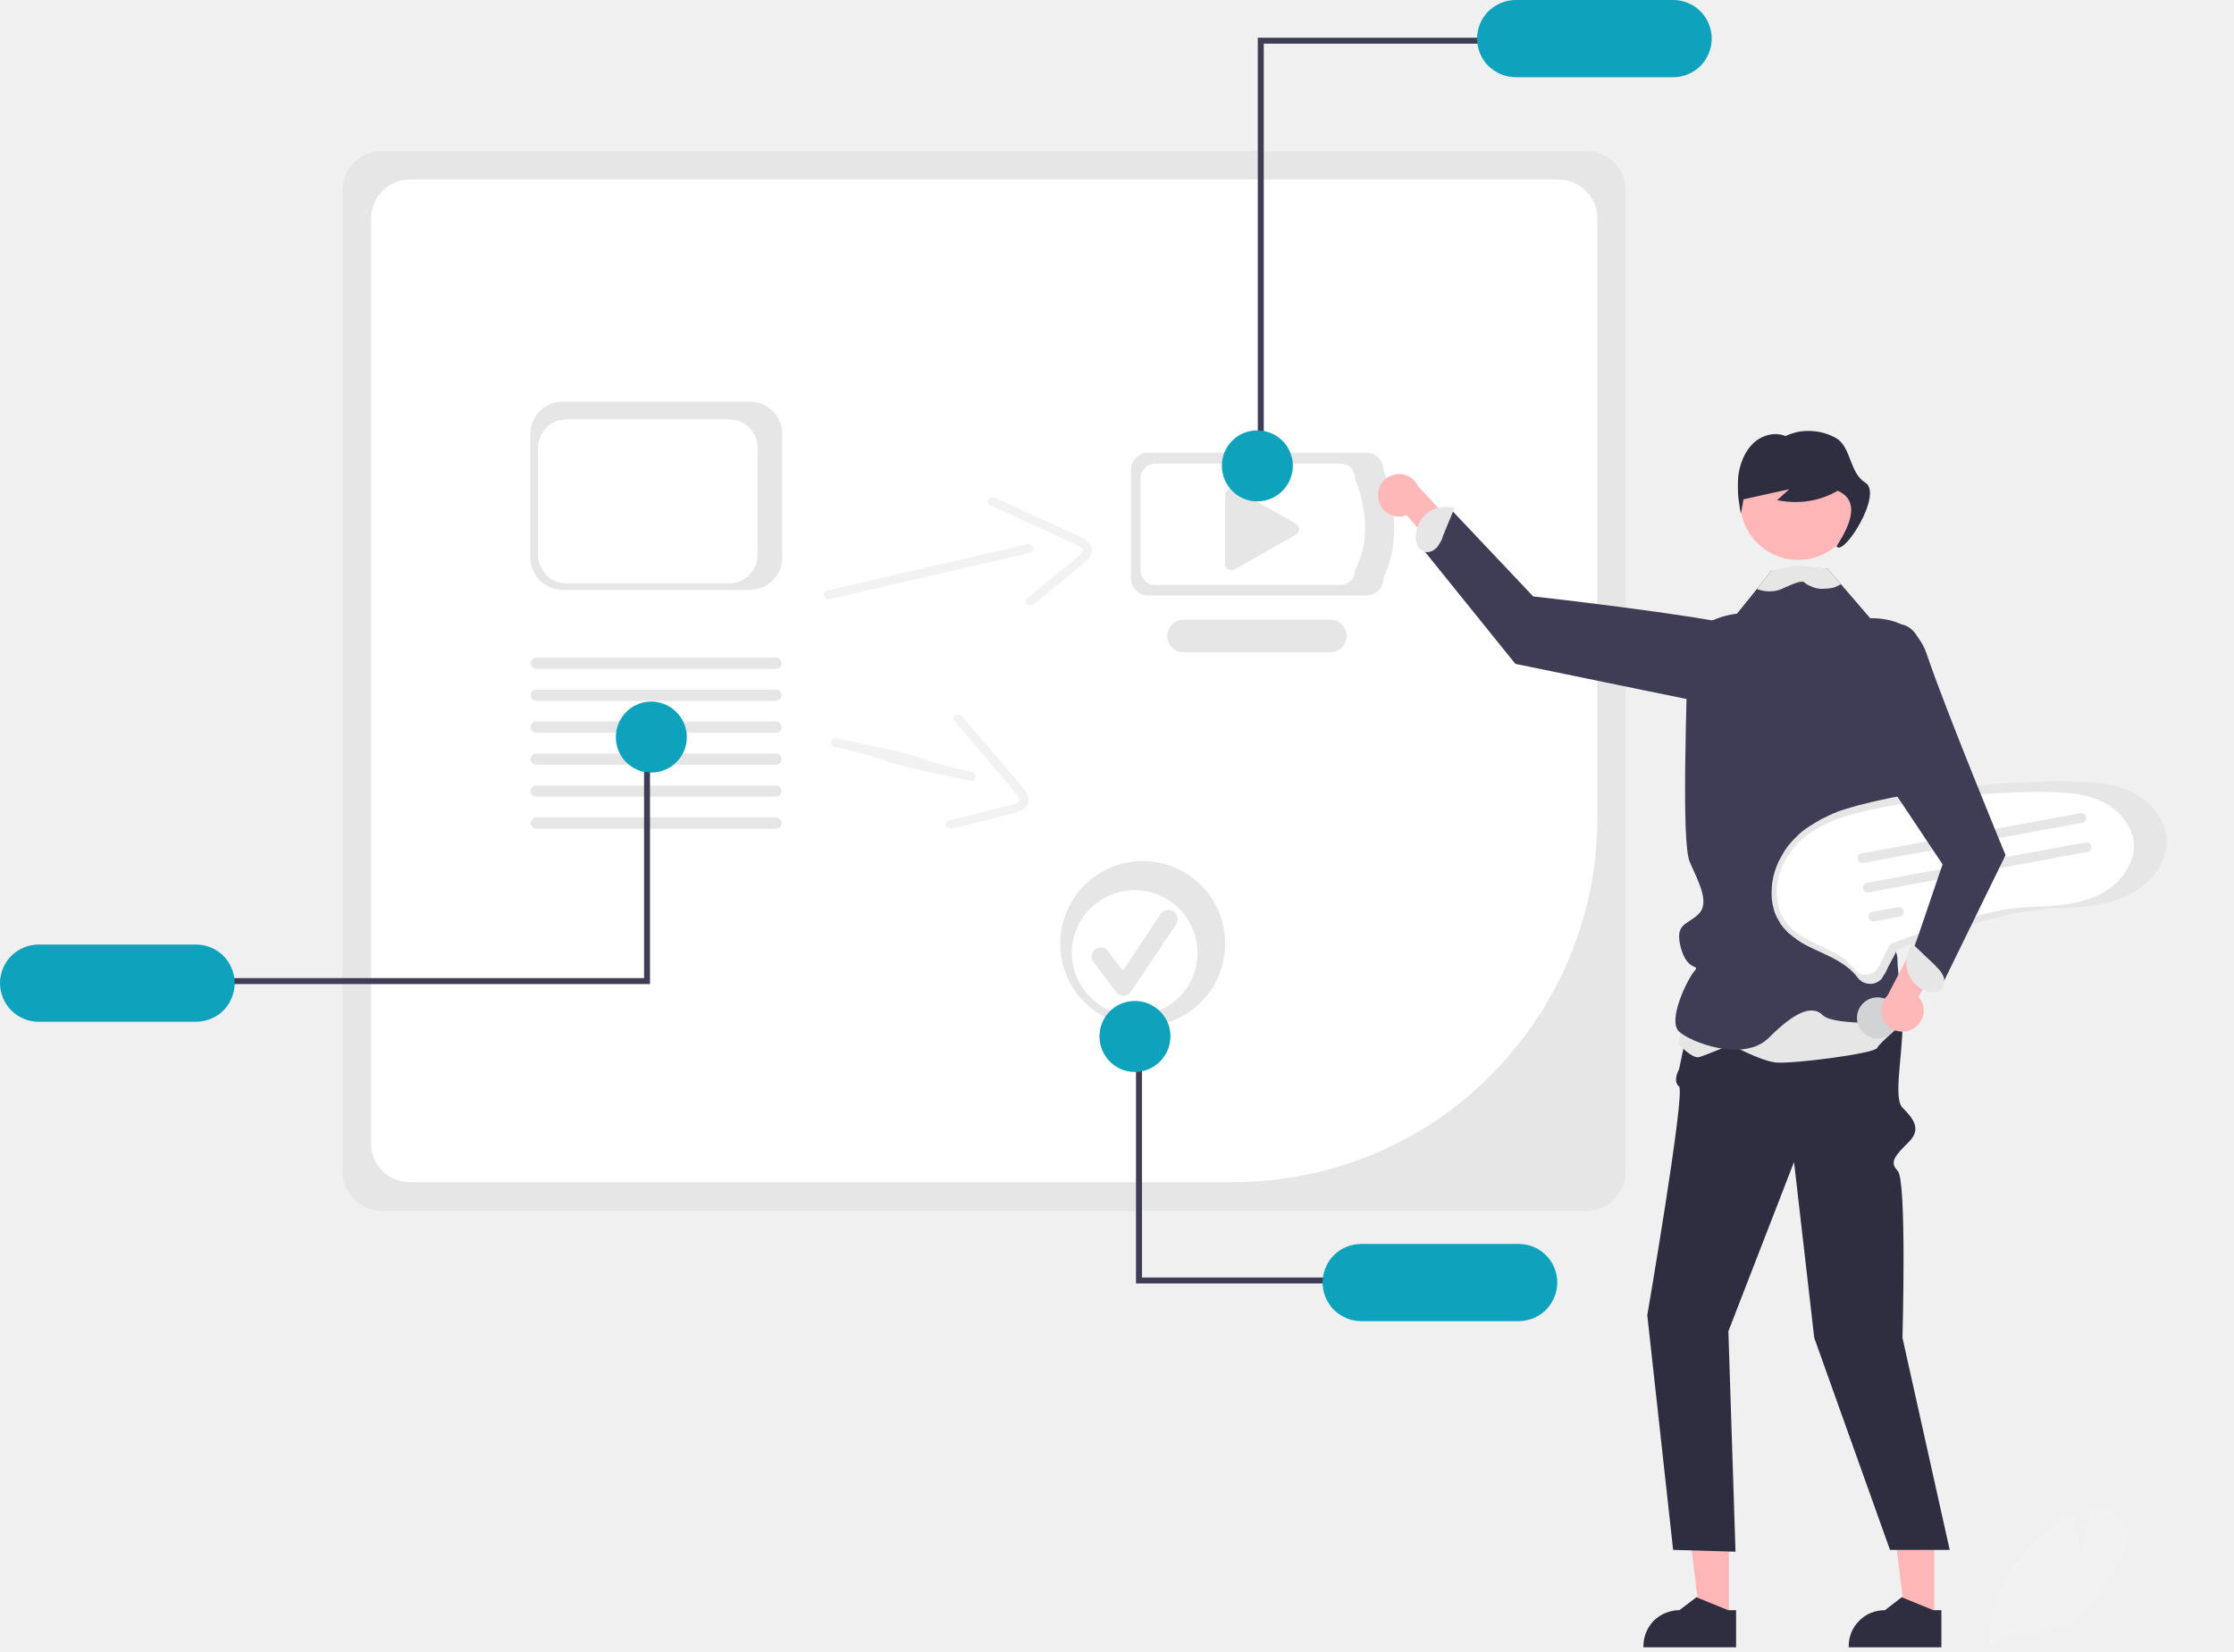
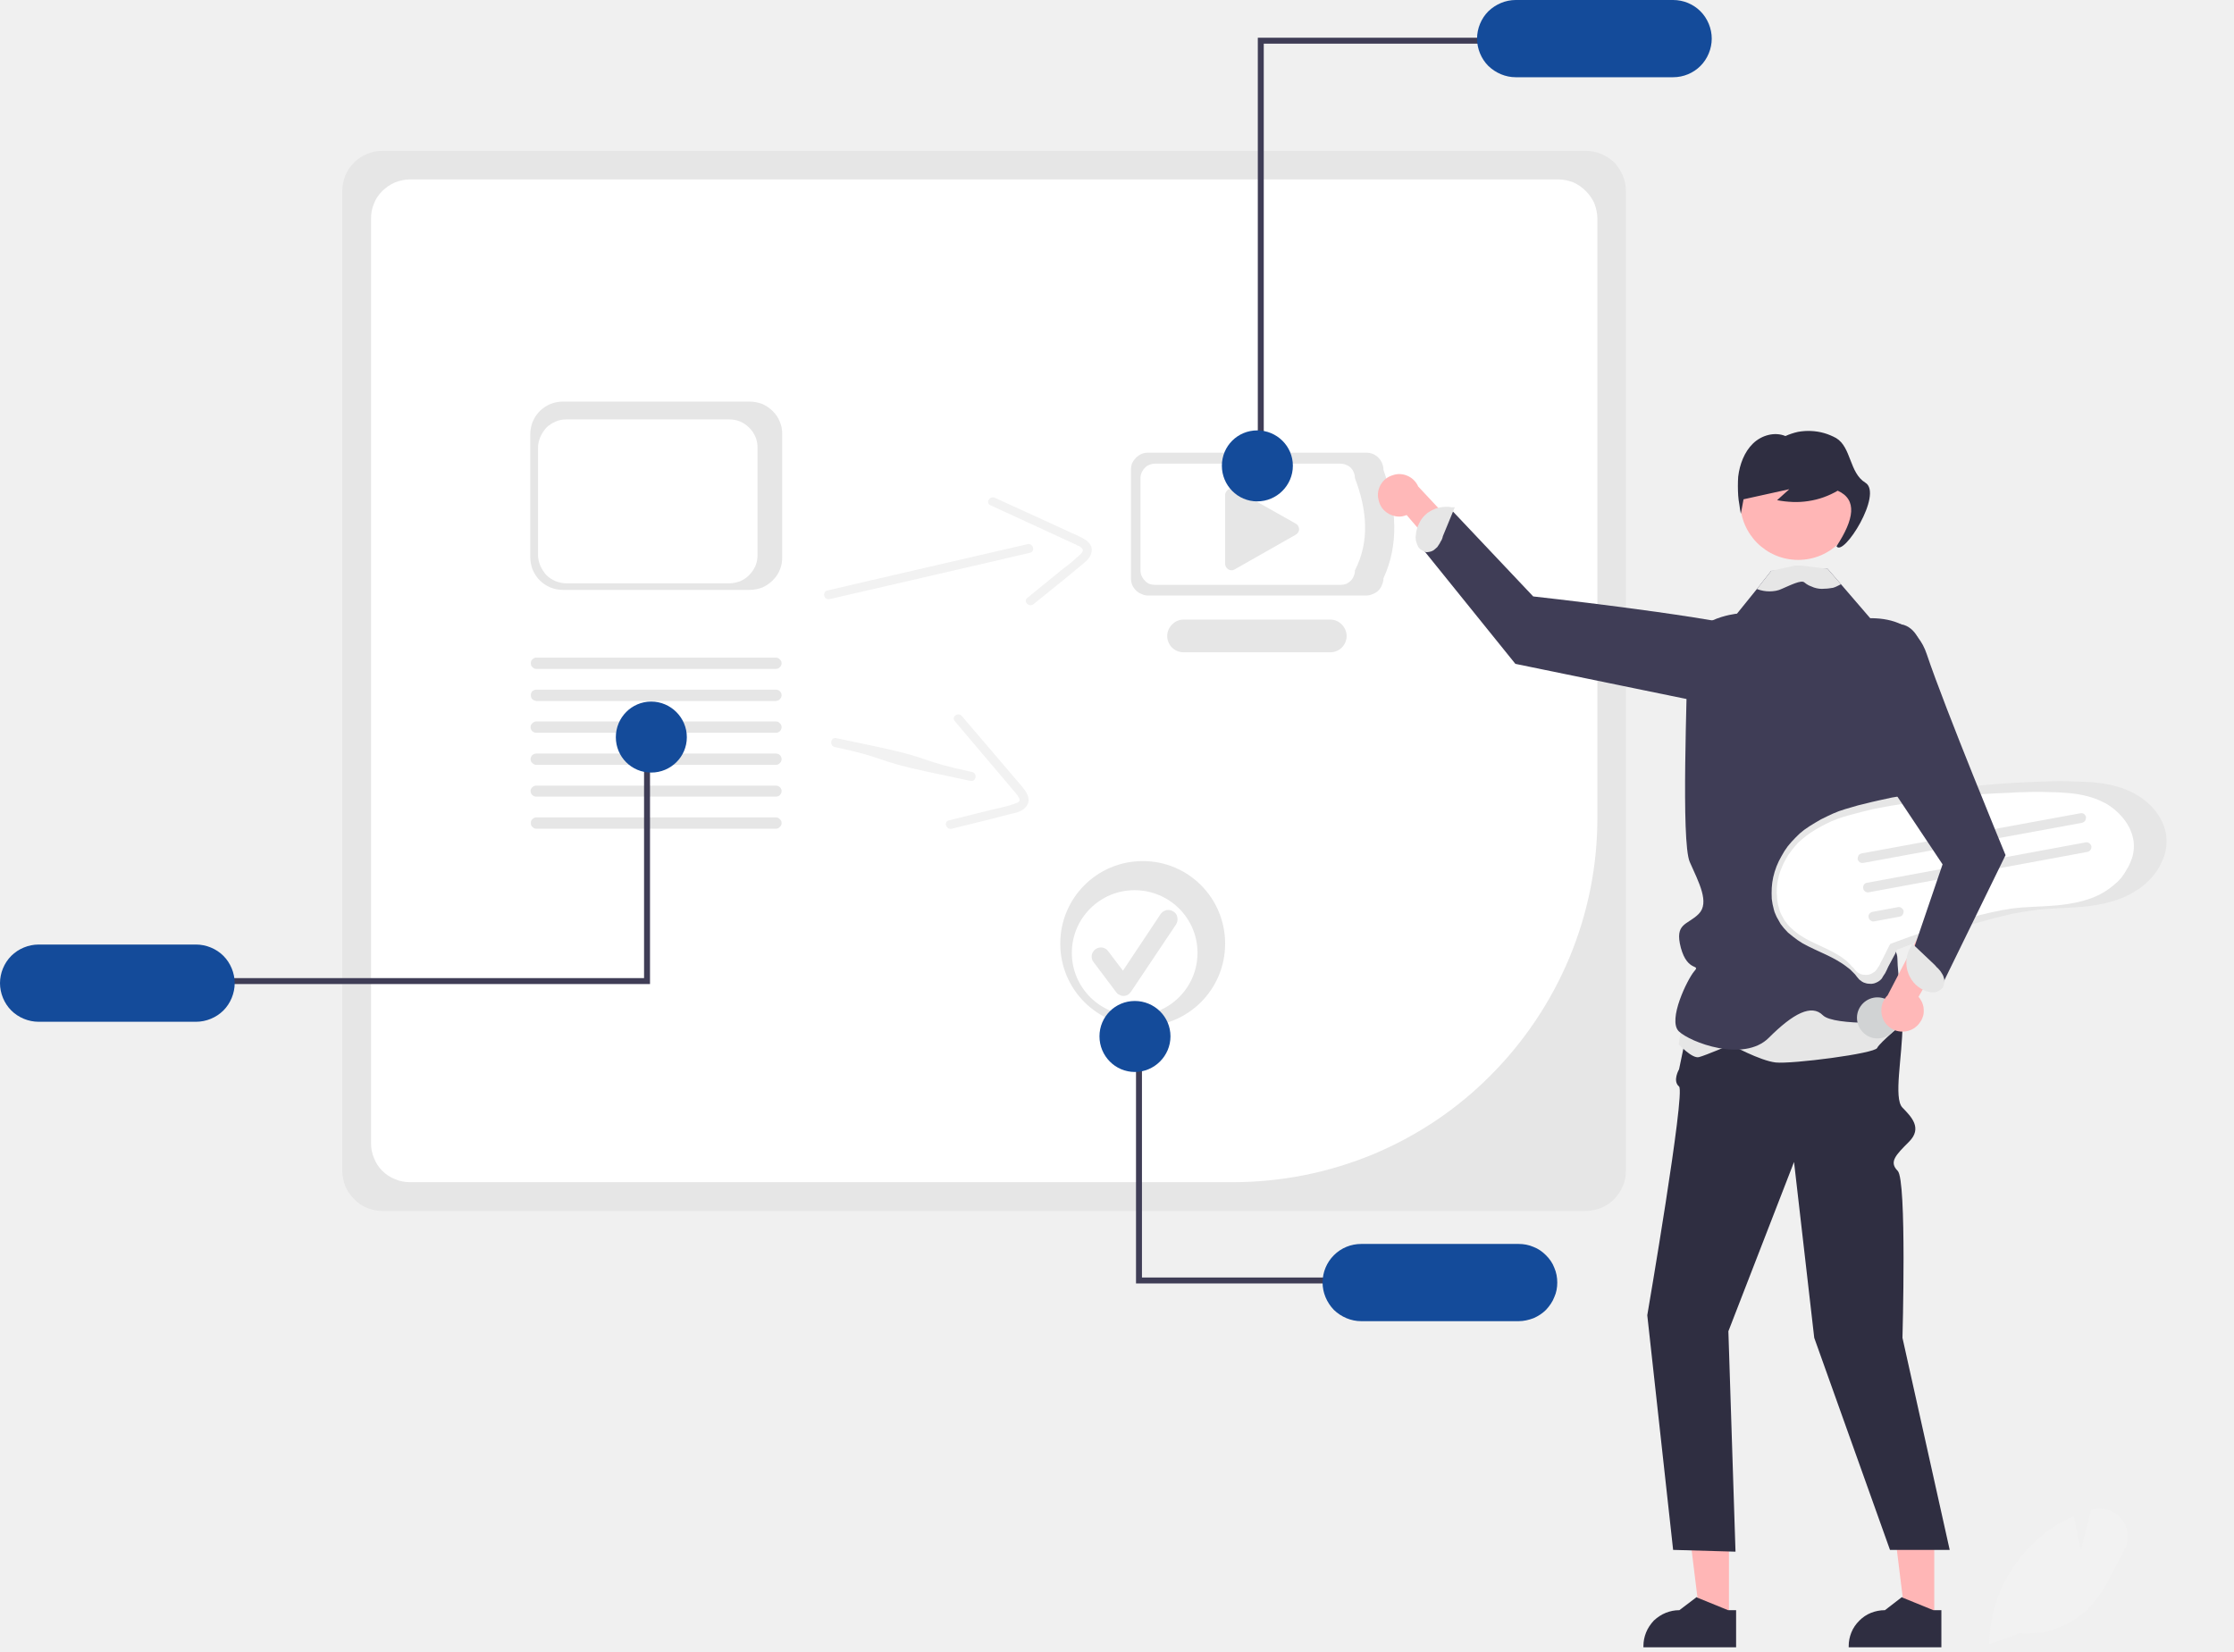
<svg xmlns="http://www.w3.org/2000/svg" version="1.2" viewBox="0 0 752 556" width="752" height="556">
  <style>
		.s0 { fill: #e6e6e6 } 
		.s1 { fill: #ffffff } 
		.s2 { fill: #f2f2f2 } 
		.s3 { fill: #ffb8b8 } 
		.s4 { fill: #ffb6b6 } 
		.s5 { fill: #2f2e41 } 
		.s6 { fill: #3f3d56 } 
- 		.s7 { fill: #0ea2bd } 
+ 		.s7 { fill: #144B9A } 
		.s8 { fill: #d1d3d4 } 
	</style>
  <path id="Layer" class="s0" d="m533.7 407.7h-404.9c-1.8 0-3.6-0.4-5.2-1c-1.7-0.7-3.2-1.7-4.4-3c-1.3-1.3-2.3-2.8-3-4.4c-0.6-1.7-1-3.4-1-5.2v-329.7c0-1.8 0.4-3.6 1-5.2c0.7-1.7 1.7-3.2 3-4.5c1.2-1.2 2.7-2.2 4.4-2.9c1.6-0.7 3.4-1 5.2-1h404.9c1.8 0 3.6 0.3 5.2 1c1.7 0.7 3.2 1.7 4.5 2.9c1.2 1.3 2.2 2.8 2.9 4.5c0.7 1.6 1 3.4 1 5.2v329.7c0 1.8-0.3 3.5-1 5.2c-0.7 1.6-1.7 3.1-2.9 4.4c-1.3 1.3-2.8 2.3-4.5 3c-1.6 0.6-3.4 1-5.2 1z" />
  <path id="Layer" class="s1" d="m524.6 60.4c1.7 0 3.4 0.4 5 1c1.6 0.7 3 1.7 4.2 2.9c1.2 1.2 2.2 2.6 2.9 4.2c0.6 1.6 1 3.3 1 5.1v201.9c0 16.1-3.2 32-9.4 46.9c-6.2 14.8-15.2 28.3-26.6 39.7c-11.3 11.4-24.8 20.4-39.7 26.6c-14.8 6.1-30.8 9.3-46.9 9.3h-277.1c-1.7 0-3.4-0.3-5-1c-1.6-0.6-3.1-1.6-4.3-2.8c-1.2-1.2-2.2-2.7-2.8-4.3c-0.7-1.6-1-3.3-1-5v-311.3c0-1.8 0.3-3.5 1-5.1c0.6-1.6 1.6-3 2.8-4.2c1.2-1.2 2.7-2.2 4.3-2.9c1.6-0.6 3.3-1 5-1z" />
  <path id="Layer" class="s0" d="m459.9 200.5h-73.4q-1.2 0-2.2-0.5q-1.1-0.4-1.9-1.2q-0.8-0.8-1.3-1.9q-0.4-1.1-0.4-2.2v-36.5q0-1.2 0.4-2.3q0.5-1 1.3-1.8q0.8-0.8 1.9-1.3q1-0.4 2.2-0.4h73.4q1.1 0 2.2 0.4q1.1 0.5 1.9 1.3q0.8 0.8 1.2 1.8q0.5 1.1 0.5 2.3c4.5 12.9 5.2 25.2 0 36.5q0 1.1-0.5 2.2q-0.4 1.1-1.2 1.9q-0.8 0.8-1.9 1.2q-1.1 0.5-2.2 0.5z" />
  <path id="Layer" class="s1" d="m451.2 196.9h-62.4q-1 0-1.9-0.3q-0.9-0.4-1.5-1.1q-0.7-0.7-1.1-1.6q-0.4-0.9-0.4-1.9v-31q0-1 0.4-1.9q0.4-0.9 1.1-1.6q0.6-0.7 1.5-1q0.9-0.4 1.9-0.4h62.4q1 0 1.9 0.4q0.9 0.3 1.6 1q0.7 0.7 1 1.6q0.4 0.9 0.4 1.9c4.2 11 4.9 21.5 0 31q0 1-0.4 1.9q-0.3 0.9-1 1.6q-0.7 0.7-1.6 1.1q-0.9 0.3-1.9 0.3z" />
  <path id="Layer" class="s0" d="m447.8 219.6h-49.4c-1.5 0-2.9-0.6-3.9-1.6c-1-1-1.6-2.4-1.6-3.9c0-1.4 0.6-2.8 1.6-3.8c1-1.1 2.4-1.7 3.9-1.7h49.4c1.5 0 2.9 0.6 3.9 1.7c1 1 1.6 2.4 1.6 3.8c0 1.5-0.6 2.9-1.6 3.9c-1 1-2.4 1.6-3.9 1.6z" />
  <path id="Layer" class="s0" d="m414.9 164.5q0.1 0 0.2 0q0.2 0.1 0.3 0.1q0.1 0.1 0.2 0.1l20.6 11.6q0.5 0.3 0.8 0.8q0.3 0.5 0.3 1.1q0 0.5-0.3 1q-0.3 0.5-0.8 0.8l-20.6 11.7q-0.5 0.3-1 0.3q-0.6 0-1.1-0.3q-0.5-0.3-0.8-0.8q-0.3-0.5-0.3-1v-23.3q0-0.4 0.2-0.8q0.2-0.4 0.5-0.7q0.3-0.3 0.7-0.5q0.4-0.1 0.8-0.1q0.1 0 0.3 0z" />
  <path id="Layer" class="s2" d="m715.5 513.7q0.6 1.3 0.7 2.7q0.1 1.4-0.2 2.8q-0.2 1.3-0.9 2.6c-0.8 1.5-1.6 3-2.4 4.5c-2.6 5.2-5.3 10.6-9.3 14.8q-2.2 2.3-5 4.1q-2.7 1.8-5.8 2.9q-3 1.2-6.3 1.6q-3.2 0.5-6.5 0.2l-9.7 3.5l-0.5 0.1v-0.1v-0.3q0.1-5.2 1.4-10.4q1.3-5.1 3.6-9.8q2.4-4.7 5.7-8.8q3.3-4.1 7.4-7.4q1.1-0.9 2.4-1.8q1.2-0.8 2.4-1.6q1.3-0.7 2.6-1.4q1.3-0.7 2.7-1.3l0.3-0.1l0.1 0.3c0.7 4.5 1.8 9 2.3 11l3.4-13.5l0.4-0.1q1.3-0.4 2.7-0.3q1.4 0 2.7 0.4q1.3 0.4 2.4 1.2q1.2 0.8 2 1.9q0.9 1 1.4 2.3z" />
  <path id="Layer" class="s3" d="m464.8 163.1c0.9-1.5 2.3-2.6 4-3.1c1.6-0.6 3.4-0.5 5 0.2c1.6 0.7 2.9 2 3.6 3.6l29.1 31.1l-3.7 12.6l-29.3-34.1c-1 0.4-2 0.6-3.1 0.5c-1-0.1-2-0.4-2.9-0.9c-0.9-0.5-1.7-1.2-2.3-2c-0.6-0.9-1-1.8-1.2-2.9c-0.4-1.7-0.1-3.4 0.8-5z" />
  <path id="Layer" class="s4" d="m582 545.2h-9.7l-4.6-37.3h14.3v37.3z" />
  <path id="Layer" class="s5" d="m584.4 542.1v12.5h-31.2v-0.4c0-1.6 0.3-3.1 0.9-4.6c0.6-1.5 1.5-2.8 2.6-4c1.2-1.1 2.5-2 4-2.6c1.5-0.6 3-0.9 4.6-0.9l5.8-4.4l0.3 0.2l10.3 4.2z" />
  <path id="Layer" class="s4" d="m651.1 545.2h-9.7l-4.6-37.3h14.3v37.3z" />
  <path id="Layer" class="s5" d="m653.5 542.1v12.5h-31.2v-0.4c0-1.6 0.3-3.1 0.9-4.6c0.6-1.5 1.5-2.8 2.7-4c1.1-1.1 2.4-2 3.9-2.6c1.5-0.6 3.1-0.9 4.7-0.9l5.7-4.4l0.3 0.2l10.3 4.2z" />
  <path id="Layer" class="s5" d="m628.2 322.1c0 0 12.2 12.6 12.2 23c0 10.4-3.1 24.7 0 27.8c3 3.1 6.8 6.9 2.2 11.5c-4.5 4.5-6.8 6.8-3.8 9.8c3.1 3.1 1.6 56.2 1.6 56.2l15.9 71.4h-20.1l-25.5-71.4l-6.8-59.2l-22.1 57l2.4 74.2l-21-0.6l-8.7-79c0 0 12.9-75.1 10.7-77c-2.3-1.9 0-5.8 0-5.8l6-28.8z" />
  <path id="Layer" class="s6" d="m583.1 238.5l-73-15l-30.9-38.3l9.4-13.5l27.5 29.1c0 0 54.4 6 73.4 10.7c19 4.7 14.9 21 14.9 21z" />
  <path id="Layer" class="s0" d="m483 184.9q-0.4 0.4-0.9 0.6q-0.4 0.2-1 0.3q-0.5 0.1-1 0.1q-0.5-0.1-0.9-0.3q-0.4-0.2-0.8-0.5q-0.4-0.2-0.7-0.6q-0.3-0.3-0.5-0.8q-0.2-0.4-0.3-0.8q-0.2-0.5-0.3-0.9q0-0.5-0.1-1q0-0.4 0.1-0.9c0.1-1.4 0.5-2.8 1.2-4.1c0.6-1.3 1.6-2.4 2.7-3.3c1.2-0.8 2.5-1.5 3.9-1.8c1.4-0.3 2.9-0.4 4.3-0.1h1l-4 9.7q-0.1 0.5-0.3 1q-0.2 0.5-0.5 0.9q-0.2 0.5-0.5 0.9q-0.3 0.5-0.6 0.9q-0.4 0.4-0.8 0.7z" />
  <path id="Layer" class="s0" d="m638 322.8l3.5 21c0 0-8.8 7.2-9.6 9c-0.7 1.9-28.8 5.5-34.2 4.9c-5.3-0.6-15.1-6-15.1-6c0 0-8.4 3.6-10.7 4.2c-2.3 0.6-6.8-4.3-6.8-4.3l2.3-16.5z" />
  <path id="Layer" class="s6" d="m641.4 277.3c0 0-2 15.9-0.5 17.4c1.6 1.5-1.5 10.7-4.5 16.8c-3 6 2.3 6.8 2.3 11.3c0 4.6 2.2 21.3 2.2 21.3c0 0-23.5 1.5-27.3-2.3c-3.8-3.8-9.9-0.7-18.2 7.6c-8.4 8.4-26.5 1.5-30.3-2.2c-3.8-3.8 2.9-17.5 5.2-20.2c2.3-2.6-2.2 0.5-4.5-7.9c-2.2-8.4 2.2-7.6 6-11.4c3.8-3.8 0-10.7-3-17.5c-3-6.8-0.8-57.7-0.8-69.9c0-12.1 16.7-13.7 16.7-13.7l6.7-8.3l4.8-6.1l9.5-0.4h0.3l9.2-0.3l4.5 5.2l9.9 11.5l11.3 2.2c9.2 3.1 6.9 22.1 6.9 22.1z" />
  <path id="Layer" class="s4" d="m605.3 188.5c-10.8 0-19.5-8.7-19.5-19.5c0-10.8 8.7-19.5 19.5-19.5c10.8 0 19.5 8.7 19.5 19.5c0 10.8-8.7 19.5-19.5 19.5z" />
  <path id="Layer" class="s5" d="m618.2 183.9c5.9-9 7.1-15.7 0.4-18.7q-2.2 1.3-4.7 2.2q-2.5 0.9-5.2 1.3q-2.6 0.4-5.2 0.3q-2.7-0.1-5.3-0.6q2.1-1.9 4.1-3.7l-15.4 3.4q-0.4 2.4-0.9 4.9q-0.3-1.5-0.5-3.1q-0.3-1.6-0.4-3.1q-0.1-1.6-0.1-3.2q0-1.6 0.1-3.1c0.5-4.2 2.1-8.4 5-11.2c2.9-2.8 7.3-4 10.9-2.5q2-0.9 4.2-1.4q2.2-0.4 4.4-0.3q2.3 0.1 4.4 0.7q2.1 0.6 4.1 1.7c5.1 3.1 4.4 11.7 9.8 15c6.1 3.7-7.4 25.2-9.7 21.4z" />
  <path id="Layer" class="s0" d="m619.7 196.7q0 0 0 0q-0.1 0-0.1 0q0 0 0 0q0 0.1-0.1 0.1q-0.6 0.3-1.2 0.6q-0.6 0.3-1.3 0.5q-0.7 0.1-1.4 0.2q-0.7 0.1-1.4 0.1q-0.9 0.1-1.8 0q-0.9-0.1-1.8-0.4q-0.8-0.3-1.7-0.7q-0.8-0.4-1.5-1c-1-1-4.9 1-7.5 2.1q-1 0.5-2.1 0.7q-1.1 0.2-2.2 0.2q-1.1 0-2.1-0.2q-1.1-0.2-2.1-0.6l4.8-6.1l8-1.8h2l9 1.1z" />
  <path id="Layer" class="s6" d="m425.4 155.7h-2v-143h78.6v2h-76.6v141z" />
  <path id="Layer" class="s7" d="m572.4 3.8c2.4 2.4 3.8 5.8 3.8 9.2c0 3.4-1.4 6.8-3.8 9.2c-2.4 2.4-5.7 3.8-9.2 3.8h-53c-3.4 0-6.7-1.4-9.2-3.8c-2.4-2.4-3.8-5.8-3.8-9.2c0-3.4 1.4-6.8 3.8-9.2c2.5-2.4 5.8-3.8 9.2-3.8h53c3.5 0 6.8 1.4 9.2 3.8z" />
  <path id="Layer" class="s7" d="m423.2 168.8c-6.6 0-11.9-5.4-11.9-12c0-6.6 5.3-11.9 11.9-11.9c6.6 0 12 5.3 12 11.9c0 6.6-5.4 12-12 12z" />
  <path id="Layer" class="s2" d="m278.5 198.8l15-3.5l52.4-12.1c1.9-0.4 2.7 2.5 0.8 2.9l-15 3.5l-52.4 12.1c-1.9 0.5-2.7-2.4-0.8-2.9z" />
  <path id="Layer" class="s2" d="m334.9 167.6l13.8 6.3l12.2 5.6c2.8 1.3 7.7 2.9 6.4 6.9c-0.6 1.9-2.4 3.1-3.8 4.3l-5.2 4.3l-10.4 8.4c-1.5 1.2-3.6-0.9-2.1-2.1l11.9-9.7q0.8-0.6 1.6-1.2q0.7-0.6 1.5-1.2q0.7-0.6 1.4-1.3q0.8-0.6 1.5-1.3c0.6-0.6 1.2-1.4 0.4-2.1q-0.3-0.2-0.6-0.5q-0.3-0.2-0.7-0.3q-0.3-0.2-0.7-0.4q-0.3-0.1-0.7-0.3l-28-12.9c-1.8-0.8-0.2-3.3 1.5-2.5z" />
  <path id="Layer" class="s0" d="m729.2 281.4q0.1 0.9 0.1 1.8q0 0.9-0.1 1.8q-0.1 0.9-0.3 1.8q-0.2 0.9-0.5 1.7q-0.7 1.8-1.6 3.5q-1 1.6-2.2 3.1q-1.2 1.4-2.7 2.7q-1.4 1.2-3.1 2.2c-5.3 3.4-11.7 4.7-17.8 5.3c-5.8 0.5-11.6 0.4-17.3 1.3q-1.7 0.2-3.3 0.5q-1.6 0.3-3.3 0.6q-1.6 0.4-3.3 0.8q-1.6 0.4-3.2 0.8c-8.4 2.2-16.6 4.8-24.8 7.7q-3.3 1.2-6.6 2.5q0 0-0.1 0q-0.1 0-0.2 0.1q-0.1 0-0.1 0q-0.1 0.1-0.2 0.1c0 0-0.1 0-0.1 0.1c-0.1 0 0.2-0.2 0.1 0q-0.1 0.1-0.2 0.3q-0.1 0.1-0.2 0.3q0 0.1-0.1 0.3q-0.1 0.1-0.1 0.3l-2.4 4.5q-0.2 0.5-0.5 1.1q-0.2 0.5-0.5 1q-0.3 0.5-0.6 0.9q-0.3 0.5-0.6 1q-0.5 0.6-1.2 1q-0.7 0.4-1.4 0.6q-0.8 0.2-1.6 0.1q-0.8 0-1.5-0.3q-0.4-0.1-0.7-0.3q-0.4-0.2-0.7-0.5q-0.4-0.2-0.6-0.5q-0.3-0.3-0.6-0.7q-0.3-0.4-0.7-0.9q-0.4-0.4-0.8-0.8q-0.4-0.4-0.8-0.8q-0.4-0.3-0.9-0.7c-4.5-3.6-10.1-5.3-15.1-8.1q-0.8-0.5-1.7-1.1q-0.8-0.6-1.6-1.2q-0.8-0.6-1.6-1.3q-0.7-0.7-1.4-1.5q-0.6-0.7-1.1-1.4q-0.5-0.8-0.9-1.6q-0.5-0.8-0.8-1.6q-0.4-0.8-0.6-1.7q-0.5-1.8-0.7-3.6q-0.1-1.9 0-3.7q0.1-1.8 0.5-3.6q0.4-1.8 1.1-3.6q0.7-1.8 1.7-3.5q0.9-1.7 2.1-3.3q1.2-1.5 2.6-2.9q1.3-1.4 2.9-2.6q1.8-1.3 3.7-2.4q1.9-1.2 3.9-2.1q2-1 4.1-1.8q2-0.7 4.2-1.3q2.2-0.7 4.5-1.2q2.3-0.6 4.6-1.1q2.3-0.5 4.6-1q2.3-0.4 4.6-0.7q10.4-1.8 20.8-2.9q10.5-1.2 21-1.6q2.5-0.1 5-0.2q2.6-0.1 5.1-0.1q2.5 0 5.1 0.1q2.5 0.1 5 0.2c6 0.4 12 1.7 17 5.1c4.5 3 8 7.6 8.7 13z" />
  <path id="Layer" class="s1" d="m718.2 283.2q0.1 0.8 0.1 1.6q0 0.9-0.1 1.7q-0.1 0.8-0.3 1.6q-0.2 0.8-0.5 1.5q-0.6 1.7-1.5 3.1q-0.8 1.5-1.9 2.9q-1.1 1.3-2.5 2.4q-1.3 1.1-2.7 2c-4.8 3.1-10.6 4.2-16.2 4.8c-5.2 0.5-10.4 0.4-15.6 1.1q-1.5 0.3-3 0.5q-1.5 0.3-2.9 0.6q-1.5 0.3-3 0.7q-1.5 0.3-2.9 0.7c-7.6 2-15 4.4-22.4 7q-3 1.1-6 2.2q0 0-0.1 0q-0.1 0.1-0.1 0.1q-0.1 0-0.2 0.1q0 0-0.1 0c0 0-0.1 0-0.1 0.1c-0.1 0 0.2-0.2 0 0q0 0.1-0.1 0.3q-0.1 0.1-0.2 0.2q0 0.1-0.1 0.3q0 0.1-0.1 0.2l-2.1 4.2q-0.2 0.4-0.5 0.9q-0.2 0.5-0.4 0.9q-0.3 0.5-0.6 0.9q-0.3 0.4-0.6 0.9q-0.4 0.5-1 0.8q-0.6 0.4-1.3 0.6q-0.7 0.2-1.4 0.1q-0.7 0-1.4-0.2q-0.3-0.2-0.7-0.4q-0.3-0.1-0.6-0.4q-0.3-0.2-0.5-0.5q-0.3-0.3-0.5-0.6q-0.3-0.4-0.7-0.7q-0.3-0.4-0.7-0.8q-0.4-0.3-0.7-0.7q-0.4-0.3-0.8-0.7c-4.1-3.2-9.1-4.8-13.6-7.3q-0.8-0.5-1.6-1q-0.8-0.5-1.5-1.1q-0.7-0.5-1.4-1.2q-0.7-0.6-1.3-1.3q-0.5-0.6-1-1.3q-0.4-0.6-0.8-1.4q-0.4-0.7-0.7-1.4q-0.3-0.8-0.5-1.6q-0.5-1.6-0.6-3.3q-0.2-1.6-0.1-3.3q0.1-1.7 0.5-3.3q0.3-1.6 1-3.2q0.6-1.6 1.5-3.2q0.8-1.5 1.9-2.9q1.1-1.4 2.3-2.7q1.3-1.2 2.7-2.3q1.6-1.2 3.3-2.2q1.7-1 3.5-1.9q1.8-0.9 3.7-1.6q1.9-0.7 3.8-1.2q2.1-0.6 4.1-1.1q2.1-0.5 4.1-1q2.1-0.4 4.2-0.8q2.1-0.4 4.2-0.7q9.3-1.7 18.8-2.7q9.4-1 18.9-1.3q2.3-0.2 4.6-0.2q2.3-0.1 4.6-0.1q2.3 0 4.6 0.1q2.3 0 4.5 0.2c5.4 0.3 10.9 1.5 15.4 4.5c4 2.8 7.2 6.9 7.9 11.8z" />
  <path id="Layer" class="s0" d="m700.9 277l-73.6 13.5c-0.5 0.1-0.9 0-1.3-0.2c-0.3-0.3-0.6-0.6-0.7-1.1c0-0.4 0.1-0.8 0.3-1.2c0.2-0.3 0.6-0.6 1.1-0.7l73.6-13.5c0.4-0.1 0.8 0 1.2 0.2c0.3 0.3 0.6 0.6 0.7 1.1c0 0.4-0.1 0.8-0.3 1.2c-0.2 0.3-0.6 0.6-1 0.7z" />
  <path id="Layer" class="s0" d="m702.7 286.8l-73.6 13.6c-0.5 0.1-0.9 0-1.3-0.3c-0.3-0.2-0.6-0.6-0.6-1c-0.1-0.5 0-0.9 0.2-1.2c0.3-0.4 0.6-0.7 1.1-0.7l73.6-13.6c0.4-0.1 0.8 0 1.2 0.3c0.3 0.2 0.6 0.6 0.7 1c0 0.4 0 0.9-0.3 1.2c-0.2 0.4-0.6 0.6-1 0.7z" />
  <path id="Layer" class="s0" d="m639.5 308.6l-8.6 1.6c-0.4 0.1-0.9 0-1.2-0.3c-0.4-0.2-0.6-0.6-0.7-1c-0.1-0.4 0-0.9 0.2-1.2c0.3-0.4 0.7-0.6 1.1-0.7l8.6-1.6c0.4-0.1 0.8 0 1.2 0.3c0.3 0.2 0.6 0.6 0.7 1c0 0.4-0.1 0.9-0.3 1.2c-0.2 0.4-0.6 0.6-1 0.7z" />
  <path id="Layer" class="s8" d="m633.2 349.5c-3.7 0.7-7.3-1.8-8-5.6c-0.7-3.7 1.8-7.3 5.5-8c3.8-0.7 7.4 1.8 8.1 5.5c0.7 3.8-1.8 7.4-5.6 8.1z" />
  <path id="Layer" class="s0" d="m252.3 198.6h-62.8c-1.5 0-2.9-0.3-4.2-0.8c-1.4-0.6-2.6-1.4-3.6-2.4c-1-1-1.8-2.2-2.4-3.6c-0.5-1.3-0.8-2.7-0.8-4.2v-41.4c0-1.5 0.3-2.9 0.8-4.2c0.6-1.4 1.4-2.6 2.4-3.6c1-1 2.2-1.8 3.6-2.4c1.3-0.5 2.7-0.8 4.2-0.8h62.8c1.5 0 2.9 0.3 4.3 0.8c1.3 0.6 2.5 1.4 3.5 2.4c1 1 1.9 2.2 2.4 3.6c0.6 1.3 0.8 2.7 0.8 4.2v41.4c0 1.5-0.2 2.9-0.8 4.2c-0.5 1.4-1.4 2.6-2.4 3.6c-1 1-2.2 1.8-3.5 2.4c-1.4 0.5-2.8 0.8-4.3 0.8z" />
  <path id="Layer" class="s1" d="m245.4 196.4h-54.7c-1.2 0-2.5-0.3-3.6-0.7c-1.2-0.5-2.3-1.2-3.2-2.1c-0.8-0.9-1.5-2-2-3.1c-0.5-1.2-0.8-2.4-0.8-3.7v-36c0-1.3 0.3-2.6 0.8-3.7c0.5-1.2 1.2-2.2 2-3.1c0.9-0.9 2-1.6 3.2-2.1c1.1-0.5 2.4-0.7 3.6-0.7h54.7c1.3 0 2.5 0.2 3.7 0.7c1.2 0.5 2.2 1.2 3.1 2.1c0.9 0.9 1.6 1.9 2.1 3.1c0.5 1.1 0.7 2.4 0.7 3.7v36c0 1.3-0.2 2.5-0.7 3.7c-0.5 1.1-1.2 2.2-2.1 3.1c-0.9 0.9-1.9 1.6-3.1 2.1c-1.2 0.4-2.4 0.7-3.7 0.7z" />
  <path id="Layer" class="s0" d="m261.2 236h-80.7c-0.5-0.1-0.9-0.2-1.3-0.6c-0.4-0.4-0.5-0.8-0.5-1.3c0-0.5 0.1-1 0.5-1.4c0.4-0.3 0.8-0.5 1.3-0.5h80.7c0.5 0 1 0.2 1.3 0.5c0.4 0.4 0.6 0.9 0.6 1.4c0 0.5-0.2 0.9-0.6 1.3c-0.3 0.4-0.8 0.5-1.3 0.6z" />
  <path id="Layer" class="s0" d="m261.2 225.2h-80.7c-0.5 0-0.9-0.2-1.3-0.6c-0.4-0.3-0.5-0.8-0.5-1.3c0-0.5 0.1-1 0.5-1.3c0.4-0.4 0.8-0.6 1.3-0.6h80.7c0.5 0 1 0.2 1.3 0.6c0.4 0.3 0.6 0.8 0.6 1.3c0 0.5-0.2 1-0.6 1.3c-0.3 0.4-0.8 0.6-1.3 0.6z" />
  <path id="Layer" class="s0" d="m261.2 246.7h-80.7c-0.5 0-0.9-0.2-1.3-0.5c-0.4-0.4-0.6-0.9-0.6-1.4c0-0.5 0.2-1 0.6-1.3c0.4-0.4 0.8-0.6 1.3-0.6h80.7c0.5 0 1 0.2 1.3 0.6c0.4 0.3 0.6 0.8 0.6 1.3c0 0.5-0.2 1-0.6 1.4c-0.3 0.3-0.8 0.5-1.3 0.5z" />
  <path id="Layer" class="s0" d="m261.2 257.5h-80.7c-0.5 0-0.9-0.2-1.3-0.6c-0.4-0.3-0.6-0.8-0.6-1.3c0-0.5 0.2-1 0.6-1.4c0.4-0.3 0.8-0.5 1.3-0.5h80.7c0.5 0 1 0.2 1.3 0.5c0.4 0.4 0.6 0.9 0.6 1.4c0 0.5-0.2 1-0.6 1.3c-0.3 0.4-0.8 0.6-1.3 0.6z" />
  <path id="Layer" class="s0" d="m261.2 268.2h-80.7c-0.5 0-0.9-0.2-1.3-0.5c-0.4-0.4-0.6-0.9-0.6-1.4c0-0.5 0.2-0.9 0.6-1.3c0.4-0.3 0.8-0.5 1.3-0.5h80.7c0.5 0 1 0.2 1.3 0.5c0.4 0.4 0.6 0.8 0.6 1.3c0 0.5-0.2 1-0.6 1.4c-0.3 0.3-0.8 0.5-1.3 0.5z" />
  <path id="Layer" class="s0" d="m261.2 279h-80.7c-0.5 0-0.9-0.2-1.3-0.6c-0.4-0.3-0.5-0.8-0.5-1.3c0-0.5 0.1-1 0.5-1.3c0.4-0.4 0.8-0.6 1.3-0.6h80.7c0.5 0 1 0.2 1.3 0.6c0.4 0.3 0.6 0.8 0.6 1.3c0 0.5-0.2 1-0.6 1.3c-0.3 0.4-0.8 0.6-1.3 0.6z" />
  <path id="Layer" class="s6" d="m216.8 254.3h2v77h-144.6v-2h142.6v-75z" />
  <path id="Layer" class="s7" d="m3.8 340.2c-2.4-2.4-3.8-5.8-3.8-9.2c0-3.4 1.4-6.8 3.8-9.2c2.4-2.4 5.8-3.8 9.2-3.8h53c3.4 0 6.8 1.4 9.2 3.8c2.4 2.4 3.8 5.8 3.8 9.2c0 3.4-1.4 6.8-3.8 9.2c-2.4 2.4-5.8 3.8-9.2 3.8h-53c-3.4 0-6.8-1.4-9.2-3.8z" />
  <path id="Layer" class="s7" d="m219.2 260.1c-6.6 0-11.9-5.3-11.9-11.9c0-6.6 5.3-12 11.9-12c6.6 0 12 5.4 12 12c0 6.6-5.4 11.9-12 11.9z" />
  <path id="Layer" class="s2" d="m281.5 248.5l15.1 3.2c17.5 3.8 13.1 4.5 30.6 8.2c1.9 0.4 1.4 3.4-0.5 3l-15.1-3.2c-17.6-3.8-13.1-4.5-30.6-8.2c-1.9-0.4-1.4-3.4 0.5-3z" />
  <path id="Layer" class="s2" d="m323.8 241.1l9.9 11.6l8.7 10.2c1.9 2.3 5.7 5.8 2.8 8.9c-1.3 1.5-3.4 1.9-5.3 2.3l-6.5 1.7l-13 3.2c-1.9 0.5-2.9-2.3-1-2.8l14.9-3.7q1-0.2 1.9-0.4q1-0.3 1.9-0.5q1-0.2 1.9-0.5q0.9-0.3 1.8-0.6c0.9-0.3 1.7-0.7 1.3-1.7q-0.2-0.4-0.4-0.7q-0.2-0.3-0.4-0.6q-0.2-0.3-0.5-0.6q-0.2-0.3-0.5-0.6l-19.9-23.5c-1.3-1.5 1.2-3.2 2.4-1.7z" />
  <path id="Layer" class="s0" d="m384.7 345.5c-15.4 0-27.8-12.4-27.8-27.8c0-15.4 12.4-27.8 27.8-27.8c15.3 0 27.7 12.4 27.7 27.8c0 15.4-12.4 27.8-27.7 27.8z" />
  <path id="Layer" class="s1" d="m381.9 341.9c-11.6 0-21.1-9.4-21.1-21.1c0-11.7 9.5-21.1 21.1-21.1c11.7 0 21.2 9.4 21.2 21.1c0 11.7-9.5 21.1-21.2 21.1z" />
  <path id="Layer" class="s0" d="m378.2 335.3q-0.4 0-0.8-0.1q-0.3-0.1-0.6-0.3q-0.3-0.1-0.6-0.3q-0.3-0.3-0.5-0.6l-7.6-10.1c-0.5-0.6-0.7-1.4-0.6-2.3c0.1-0.8 0.6-1.5 1.2-2c0.7-0.5 1.5-0.7 2.3-0.6c0.8 0.1 1.6 0.6 2 1.2l5 6.6l12.7-19.1c0.5-0.7 1.2-1.1 2-1.3c0.8-0.1 1.6 0 2.3 0.5c0.7 0.4 1.2 1.1 1.3 1.9c0.2 0.8 0 1.7-0.4 2.4l-15.2 22.7q-0.2 0.3-0.5 0.6q-0.2 0.2-0.5 0.4q-0.4 0.2-0.7 0.3q-0.4 0.1-0.8 0.1q0 0 0 0z" />
  <path id="Layer" class="s3" d="m639.1 347.2c-1.8-0.3-3.3-1.3-4.4-2.7c-1-1.3-1.5-3.1-1.4-4.8c0.1-1.8 0.9-3.4 2.1-4.6l19.7-37.8l13.1-0.7l-22.4 39c0.7 0.8 1.2 1.7 1.5 2.7c0.3 1 0.3 2 0.2 3.1c-0.2 1-0.6 2-1.2 2.8c-0.6 0.9-1.4 1.6-2.2 2.1c-1.5 0.9-3.3 1.2-5 0.9z" />
  <path id="Layer" class="s6" d="m618.9 209.7c0 0 23.7-7.6 29.7 10.6c6.1 18.2 26.5 67.6 26.5 67.6l-21.9 44.8l-9.9-10.6l10.6-31.1l-30.4-45.6z" />
  <path id="Layer" class="s0" d="m654.3 329.1q0.2 0.5 0.2 1q0 0.6-0.1 1.1q-0.1 0.5-0.3 1q-0.2 0.4-0.5 0.7q-0.4 0.3-0.8 0.6q-0.4 0.2-0.8 0.4q-0.5 0.1-0.9 0.2q-0.5 0-1 0q-0.4-0.1-0.9-0.2q-0.4-0.1-0.9-0.2q-0.4-0.2-0.8-0.4c-1.3-0.6-2.5-1.5-3.4-2.6c-0.9-1.1-1.6-2.4-2-3.8c-0.4-1.4-0.5-2.8-0.3-4.3c0.2-1.4 0.7-2.8 1.5-4l0.4-0.9l7.6 7.2q0.4 0.4 0.7 0.8q0.4 0.3 0.7 0.7q0.4 0.4 0.7 0.9q0.3 0.4 0.5 0.8q0.3 0.5 0.4 1z" />
  <path id="Layer" class="s6" d="m384.4 355.1v75h65.7v2h-67.7v-77h2z" />
  <path id="Layer" class="s7" d="m523.2 436.7c-0.6 1.6-1.6 3-2.8 4.3c-1.2 1.2-2.6 2.1-4.2 2.8c-1.6 0.6-3.3 1-5 1h-53c-3.4 0-6.7-1.4-9.2-3.8c-2.4-2.5-3.8-5.8-3.8-9.2c0-3.5 1.4-6.8 3.8-9.2c2.5-2.5 5.8-3.8 9.2-3.8h53c1.7 0 3.4 0.3 5 1c1.6 0.6 3 1.6 4.2 2.8c1.2 1.2 2.2 2.6 2.8 4.2c0.7 1.6 1 3.3 1 5c0 1.7-0.3 3.4-1 4.9z" />
  <path id="Layer" class="s7" d="m382 360.9c-6.6 0-11.9-5.4-11.9-12c0-6.6 5.3-11.9 11.9-11.9c6.6 0 12 5.3 12 11.9c0 6.6-5.4 12-12 12z" />
</svg>
